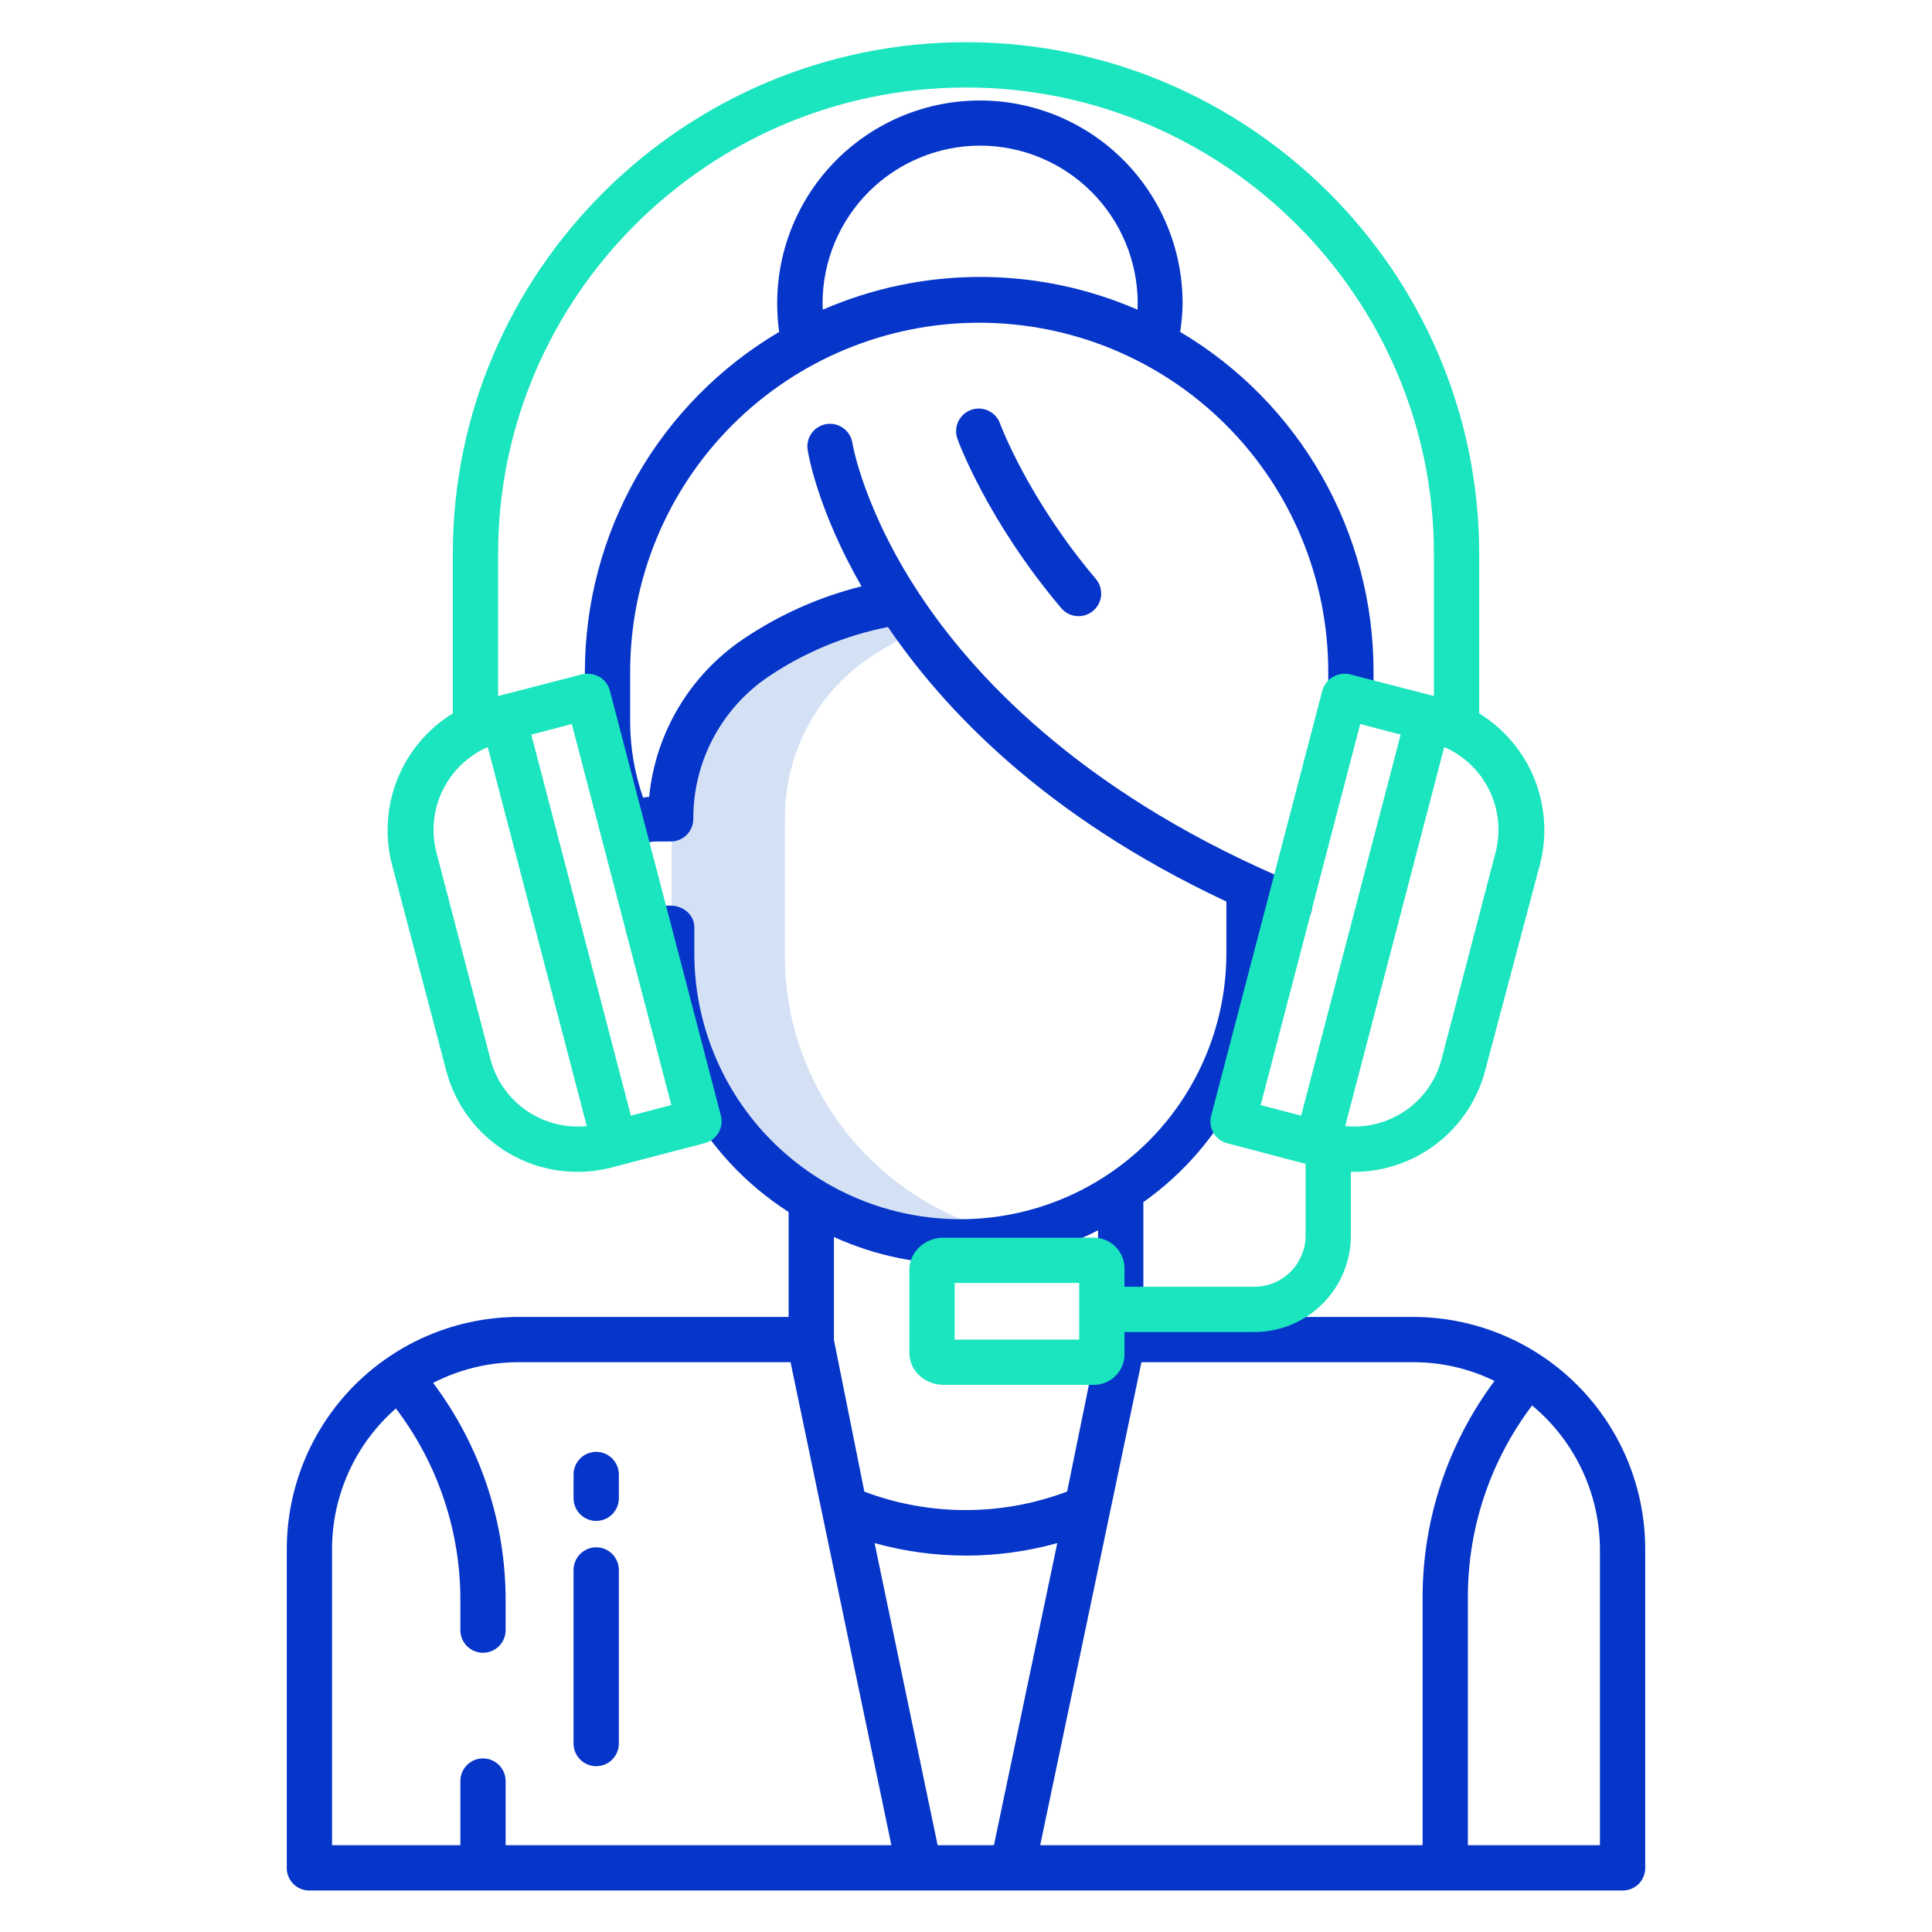
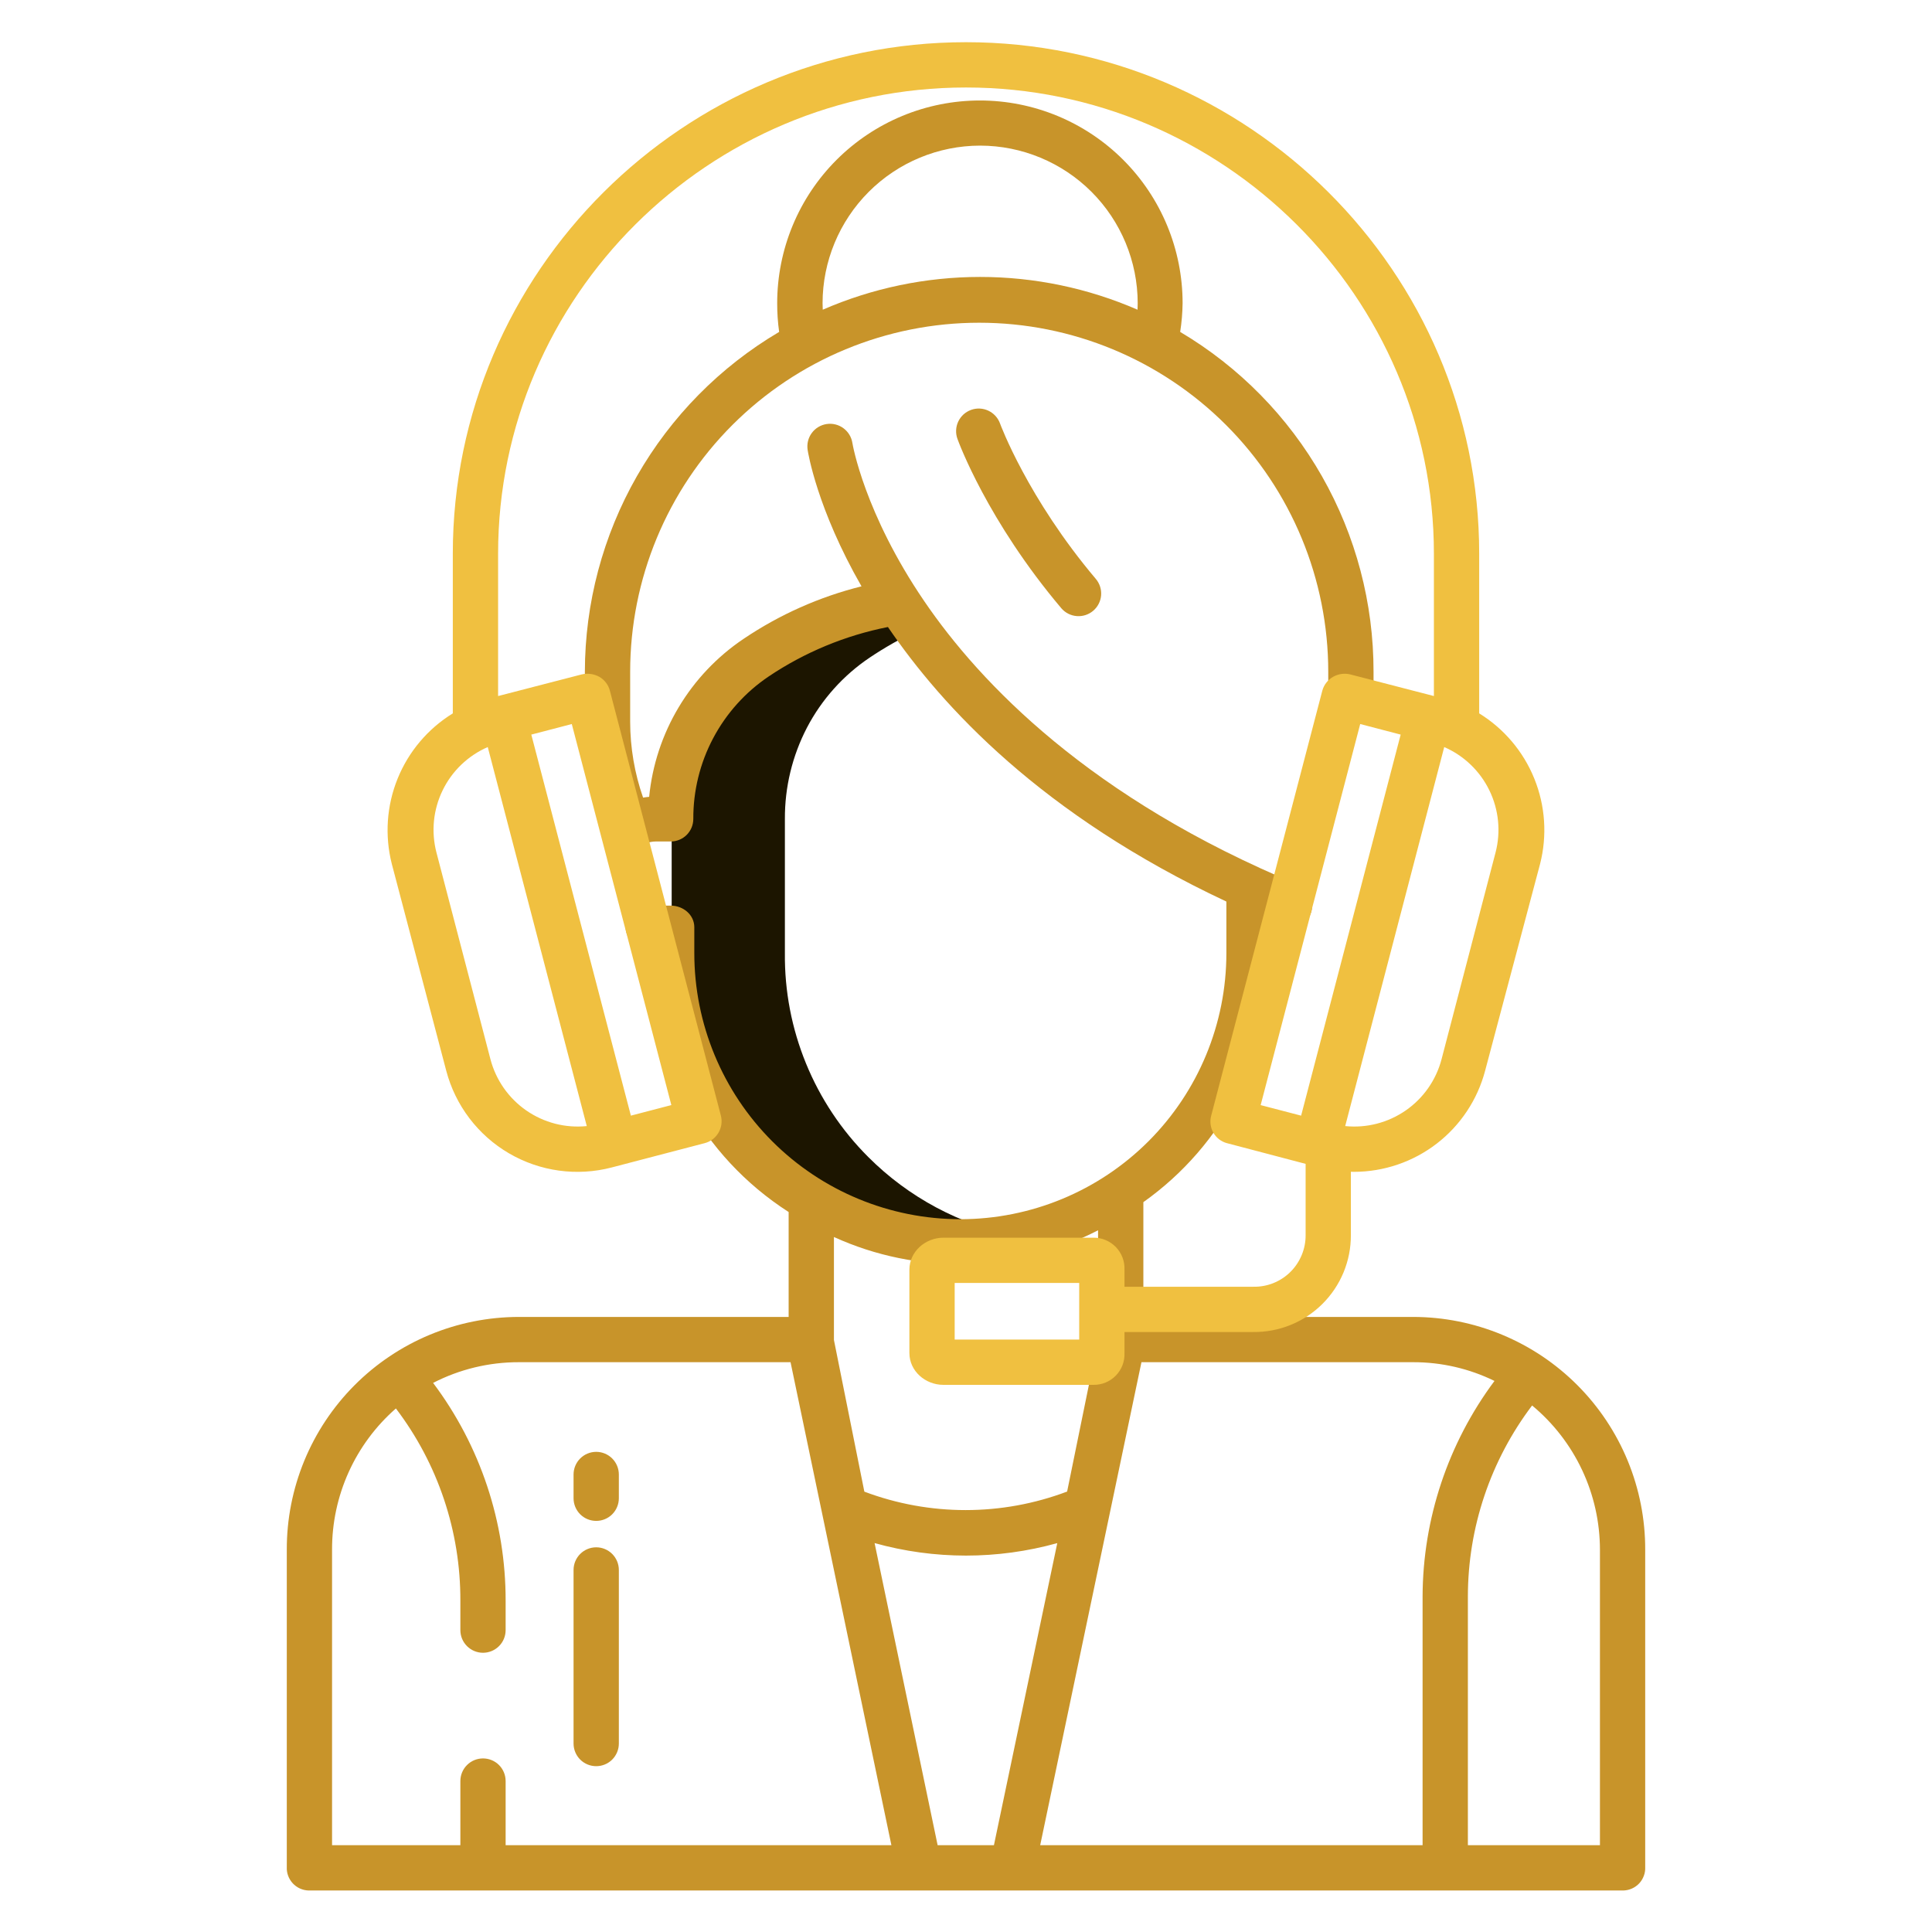
<svg xmlns="http://www.w3.org/2000/svg" width="70" height="70" viewBox="0 0 70 70" fill="none">
-   <path d="M31.46 41.922C30.49 40.954 29.723 39.802 29.204 38.533C28.685 37.265 28.424 35.906 28.438 34.535V29.679C28.431 28.525 28.706 27.387 29.238 26.363C29.772 25.342 30.553 24.47 31.509 23.827C32.06 23.457 32.639 23.13 33.239 22.847C32.984 22.497 32.745 22.154 32.528 21.819L32.524 21.82C30.688 22.101 28.937 22.786 27.399 23.827C26.445 24.471 25.667 25.343 25.137 26.363C24.604 27.387 24.329 28.525 24.336 29.679V34.535C24.332 36.079 24.671 37.605 25.329 39.001C25.987 40.398 26.947 41.631 28.14 42.611C29.332 43.592 30.728 44.295 32.226 44.67C33.723 45.045 35.286 45.082 36.8 44.779C34.776 44.376 32.918 43.382 31.46 41.922Z" fill="#D4E1F4" />
-   <path d="M35.184 14.851C35.082 14.888 34.989 14.944 34.909 15.016C34.83 15.089 34.765 15.176 34.719 15.274C34.673 15.371 34.647 15.477 34.642 15.584C34.637 15.692 34.653 15.8 34.69 15.901C34.733 16.021 35.778 18.872 38.454 22.038C38.595 22.203 38.795 22.305 39.011 22.322C39.227 22.34 39.441 22.271 39.607 22.131C39.772 21.991 39.876 21.791 39.895 21.576C39.913 21.36 39.846 21.145 39.707 20.979C37.233 18.053 36.243 15.371 36.233 15.344C36.159 15.139 36.007 14.973 35.81 14.88C35.614 14.788 35.388 14.777 35.184 14.851Z" fill="#0635C9" />
-   <path d="M51.201 47.715H41.426V43.556C42.867 42.535 44.041 41.182 44.85 39.612C45.659 38.042 46.078 36.301 46.074 34.535V33.403C46.074 33.458 46.301 33.514 46.433 33.569C46.527 33.61 46.628 33.632 46.731 33.632C46.892 33.631 47.05 33.583 47.183 33.493C47.317 33.403 47.421 33.275 47.481 33.125C47.564 32.923 47.563 32.697 47.479 32.496C47.395 32.295 47.235 32.136 47.033 32.053C39.496 28.931 35.505 24.744 33.487 21.781C31.316 18.596 30.892 16.101 30.884 16.051C30.851 15.836 30.734 15.643 30.558 15.514C30.383 15.385 30.164 15.331 29.948 15.364C29.733 15.397 29.54 15.514 29.411 15.69C29.282 15.865 29.229 16.084 29.262 16.3C29.277 16.398 29.604 18.437 31.214 21.244C29.69 21.624 28.244 22.268 26.942 23.146C25.985 23.789 25.181 24.636 24.59 25.625C23.998 26.615 23.633 27.723 23.52 28.871C23.448 28.877 23.37 28.887 23.3 28.899C22.992 28.017 22.834 27.09 22.832 26.156V24.34C22.832 20.986 24.164 17.769 26.536 15.397C28.908 13.026 32.124 11.693 35.478 11.693C38.833 11.693 42.049 13.026 44.421 15.397C46.793 17.769 48.125 20.986 48.125 24.34V25.232C48.125 25.449 48.211 25.658 48.365 25.812C48.519 25.966 48.728 26.052 48.945 26.052C49.163 26.052 49.371 25.966 49.525 25.812C49.679 25.658 49.766 25.449 49.766 25.232V24.34C49.769 21.855 49.125 19.413 47.896 17.254C46.668 15.095 44.898 13.293 42.76 12.026C42.814 11.682 42.843 11.334 42.848 10.985C42.848 10.021 42.658 9.066 42.289 8.174C41.92 7.283 41.379 6.474 40.697 5.792C40.015 5.11 39.205 4.569 38.314 4.2C37.423 3.831 36.468 3.641 35.504 3.641C34.539 3.641 33.584 3.831 32.693 4.2C31.802 4.569 30.992 5.11 30.31 5.792C29.628 6.474 29.087 7.283 28.718 8.174C28.349 9.066 28.159 10.021 28.159 10.985C28.158 11.333 28.182 11.681 28.23 12.026C26.088 13.29 24.313 15.091 23.078 17.25C21.844 19.409 21.194 21.853 21.191 24.34V26.156C21.192 27.383 21.419 28.599 21.86 29.744C21.792 29.91 21.781 30.093 21.827 30.266C21.874 30.439 21.976 30.592 22.117 30.701C22.259 30.811 22.432 30.871 22.611 30.872C22.79 30.874 22.965 30.817 23.108 30.71C23.302 30.567 23.536 30.489 23.777 30.488H24.299C24.407 30.489 24.513 30.468 24.613 30.427C24.712 30.387 24.803 30.327 24.879 30.251C24.955 30.175 25.015 30.085 25.057 29.986C25.098 29.887 25.119 29.781 25.12 29.673C25.115 28.654 25.362 27.648 25.839 26.747C26.316 25.846 27.008 25.076 27.854 24.507C29.16 23.631 30.628 23.023 32.171 22.718C34.141 25.604 37.734 29.523 44.434 32.665V34.535C44.434 37.091 43.418 39.543 41.611 41.351C39.803 43.158 37.351 44.174 34.795 44.174C32.239 44.174 29.787 43.158 27.979 41.351C26.172 39.543 25.156 37.091 25.156 34.535V33.596C25.156 33.143 24.752 32.812 24.299 32.812H23.777C23.719 32.806 23.662 32.796 23.605 32.781C23.499 32.764 23.391 32.768 23.287 32.793C23.182 32.818 23.084 32.864 22.997 32.927C22.91 32.99 22.837 33.07 22.781 33.161C22.725 33.253 22.688 33.355 22.672 33.461C22.644 33.678 22.702 33.897 22.834 34.071C22.967 34.245 23.163 34.359 23.379 34.39C23.424 34.4 23.47 34.403 23.516 34.4V34.535C23.516 38.444 25.43 41.893 28.574 43.914V47.715H18.799C17.693 47.716 16.598 47.935 15.577 48.359C14.555 48.784 13.627 49.406 12.846 50.189C12.065 50.973 11.446 51.903 11.025 52.925C10.604 53.948 10.388 55.044 10.391 56.15V67.651C10.386 67.758 10.403 67.865 10.441 67.966C10.478 68.066 10.535 68.158 10.608 68.237C10.681 68.315 10.768 68.379 10.866 68.423C10.964 68.468 11.069 68.492 11.176 68.496H58.824C58.931 68.492 59.036 68.468 59.134 68.423C59.232 68.379 59.319 68.315 59.393 68.237C59.466 68.158 59.522 68.066 59.559 67.965C59.597 67.865 59.614 67.757 59.609 67.65V56.15C59.612 55.044 59.396 53.948 58.975 52.925C58.554 51.903 57.935 50.973 57.154 50.19C56.373 49.406 55.445 48.784 54.424 48.36C53.403 47.935 52.307 47.716 51.201 47.715ZM35.512 5.276C37.025 5.278 38.476 5.88 39.547 6.95C40.617 8.02 41.219 9.471 41.221 10.985C41.221 11.064 41.218 11.143 41.215 11.221C39.416 10.438 37.474 10.034 35.512 10.034C33.55 10.034 31.609 10.438 29.81 11.221C29.807 11.143 29.803 11.064 29.803 10.985C29.805 9.472 30.407 8.021 31.477 6.95C32.547 5.88 33.998 5.278 35.512 5.276ZM30.215 44.819C31.724 45.506 33.37 45.841 35.028 45.798C36.686 45.756 38.312 45.338 39.785 44.575V48.549L38.664 54.042C36.297 54.936 33.685 54.937 31.317 54.045L30.215 48.55V44.819ZM18.32 66.855V64.531C18.32 64.314 18.234 64.105 18.08 63.951C17.926 63.797 17.718 63.711 17.5 63.711C17.282 63.711 17.074 63.797 16.92 63.951C16.766 64.105 16.68 64.314 16.68 64.531V66.855H12.031V56.15C12.028 55.181 12.233 54.223 12.632 53.339C13.031 52.456 13.615 51.669 14.344 51.031C15.868 53.035 16.689 55.486 16.68 58.003V59.062C16.68 59.28 16.766 59.489 16.92 59.642C17.074 59.796 17.282 59.883 17.5 59.883C17.718 59.883 17.926 59.796 18.08 59.642C18.234 59.489 18.32 59.28 18.32 59.062V58.003C18.326 55.155 17.403 52.382 15.692 50.105C16.653 49.61 17.719 49.353 18.799 49.355H28.643L32.297 66.855H18.32ZM33.972 66.855L31.688 55.909C33.853 56.513 36.141 56.513 38.307 55.91L36.012 66.855H33.972ZM51.543 66.855H37.688L41.357 49.355H51.201C52.223 49.353 53.231 49.585 54.148 50.034C52.466 52.291 51.552 55.028 51.543 57.843V66.855ZM57.969 66.855H53.184V57.843C53.186 55.345 54.003 52.915 55.511 50.923C56.279 51.56 56.898 52.359 57.323 53.263C57.748 54.166 57.968 55.152 57.969 56.15V66.855Z" fill="#0635C9" />
-   <path d="M21.602 55.105C21.819 55.105 22.028 55.019 22.182 54.865C22.335 54.711 22.422 54.503 22.422 54.285V53.424C22.422 53.206 22.335 52.998 22.182 52.844C22.028 52.69 21.819 52.603 21.602 52.603C21.384 52.603 21.175 52.69 21.021 52.844C20.868 52.998 20.781 53.206 20.781 53.424V54.285C20.781 54.503 20.868 54.711 21.021 54.865C21.175 55.019 21.384 55.105 21.602 55.105Z" fill="#0635C9" />
-   <path d="M21.602 63.992C21.819 63.992 22.028 63.906 22.182 63.752C22.335 63.598 22.422 63.389 22.422 63.172V56.883C22.422 56.665 22.335 56.457 22.182 56.303C22.028 56.149 21.819 56.062 21.602 56.062C21.384 56.062 21.175 56.149 21.021 56.303C20.868 56.457 20.781 56.665 20.781 56.883V63.172C20.781 63.389 20.868 63.598 21.021 63.752C21.175 63.906 21.384 63.992 21.602 63.992Z" fill="#0635C9" />
-   <path d="M53.594 25.847V20.064C53.594 9.844 45.22 1.529 35 1.529C24.78 1.529 16.406 9.844 16.406 20.063V25.847C15.505 26.402 14.804 27.23 14.406 28.212C14.009 29.193 13.935 30.276 14.196 31.302L16.168 38.794C16.499 40.053 17.317 41.13 18.441 41.787C19.565 42.444 20.904 42.628 22.164 42.299L25.531 41.419C25.635 41.392 25.733 41.345 25.819 41.28C25.905 41.215 25.977 41.134 26.032 41.041C26.087 40.948 26.122 40.845 26.137 40.738C26.152 40.631 26.145 40.523 26.118 40.418L22.097 25.024C22.042 24.814 21.905 24.634 21.718 24.524C21.519 24.414 21.287 24.383 21.066 24.438L18.047 25.219V20.063C18.047 10.748 25.685 3.17 35 3.17C44.315 3.17 51.953 10.748 51.953 20.063V25.219L48.934 24.438C48.718 24.383 48.49 24.414 48.297 24.524C48.107 24.633 47.968 24.813 47.91 25.024L43.885 40.418C43.856 40.521 43.848 40.629 43.861 40.736C43.874 40.842 43.908 40.944 43.961 41.038C44.014 41.131 44.084 41.212 44.169 41.278C44.254 41.343 44.351 41.392 44.454 41.419L47.305 42.169V44.749C47.307 44.998 47.259 45.244 47.163 45.474C47.068 45.704 46.928 45.913 46.751 46.087C46.574 46.262 46.363 46.399 46.132 46.491C45.9 46.583 45.653 46.627 45.404 46.621H40.742V46.004C40.748 45.853 40.724 45.702 40.67 45.561C40.616 45.42 40.534 45.291 40.429 45.182C40.323 45.074 40.197 44.988 40.058 44.93C39.918 44.871 39.768 44.842 39.617 44.844H34.181C33.526 44.844 32.949 45.35 32.949 46.004V49.021C32.949 49.676 33.526 50.176 34.181 50.176H39.617C39.768 50.178 39.917 50.15 40.057 50.092C40.196 50.034 40.323 49.949 40.428 49.841C40.533 49.733 40.616 49.605 40.67 49.464C40.724 49.323 40.748 49.172 40.742 49.021V48.262H45.404C45.868 48.267 46.329 48.18 46.759 48.006C47.19 47.832 47.581 47.574 47.91 47.247C48.24 46.92 48.501 46.531 48.679 46.102C48.856 45.673 48.947 45.213 48.945 44.749V42.455C48.945 42.455 49.025 42.458 49.056 42.458C50.142 42.457 51.196 42.097 52.056 41.435C52.916 40.772 53.532 39.844 53.809 38.794L55.8 31.302C56.062 30.276 55.989 29.194 55.592 28.213C55.195 27.231 54.495 26.403 53.594 25.847ZM17.77 38.379L15.813 30.887C15.617 30.133 15.697 29.334 16.038 28.634C16.378 27.934 16.958 27.378 17.672 27.067L21.26 40.8C20.485 40.879 19.708 40.678 19.068 40.234C18.428 39.79 17.968 39.132 17.77 38.379ZM24.324 40.039L22.858 40.422L19.25 26.616L20.717 26.233L24.324 40.039ZM39.102 48.535H34.59V46.484H39.102V48.535ZM49.283 26.233L50.749 26.616L47.142 40.422L45.676 40.04L49.283 26.233ZM54.187 30.887L52.23 38.379C52.032 39.133 51.572 39.791 50.932 40.234C50.291 40.678 49.514 40.879 48.739 40.8L52.327 27.067C53.041 27.378 53.621 27.934 53.962 28.634C54.303 29.334 54.383 30.133 54.187 30.887Z" fill="#1AE5BE" />
+   <path d="M31.46 41.922C30.49 40.954 29.723 39.802 29.204 38.533C28.685 37.265 28.424 35.906 28.438 34.535V29.679C28.431 28.525 28.706 27.387 29.238 26.363C29.772 25.342 30.553 24.47 31.509 23.827C32.06 23.457 32.639 23.13 33.239 22.847C32.984 22.497 32.745 22.154 32.528 21.819L32.524 21.82C30.688 22.101 28.937 22.786 27.399 23.827C26.445 24.471 25.667 25.343 25.137 26.363C24.604 27.387 24.329 28.525 24.336 29.679V34.535C24.332 36.079 24.671 37.605 25.329 39.001C25.987 40.398 26.947 41.631 28.14 42.611C29.332 43.592 30.728 44.295 32.226 44.67C33.723 45.045 35.286 45.082 36.8 44.779C34.776 44.376 32.918 43.382 31.46 41.922Z" fill="#1c1500" />
+   <path d="M35.184 14.851C35.082 14.888 34.989 14.944 34.909 15.016C34.83 15.089 34.765 15.176 34.719 15.274C34.673 15.371 34.647 15.477 34.642 15.584C34.637 15.692 34.653 15.8 34.69 15.901C34.733 16.021 35.778 18.872 38.454 22.038C38.595 22.203 38.795 22.305 39.011 22.322C39.227 22.34 39.441 22.271 39.607 22.131C39.772 21.991 39.876 21.791 39.895 21.576C39.913 21.36 39.846 21.145 39.707 20.979C37.233 18.053 36.243 15.371 36.233 15.344C36.159 15.139 36.007 14.973 35.81 14.88C35.614 14.788 35.388 14.777 35.184 14.851Z" fill="#c8942a" />
+   <path d="M51.201 47.715H41.426V43.556C42.867 42.535 44.041 41.182 44.85 39.612C45.659 38.042 46.078 36.301 46.074 34.535V33.403C46.074 33.458 46.301 33.514 46.433 33.569C46.527 33.61 46.628 33.632 46.731 33.632C46.892 33.631 47.05 33.583 47.183 33.493C47.317 33.403 47.421 33.275 47.481 33.125C47.564 32.923 47.563 32.697 47.479 32.496C47.395 32.295 47.235 32.136 47.033 32.053C39.496 28.931 35.505 24.744 33.487 21.781C31.316 18.596 30.892 16.101 30.884 16.051C30.851 15.836 30.734 15.643 30.558 15.514C30.383 15.385 30.164 15.331 29.948 15.364C29.733 15.397 29.54 15.514 29.411 15.69C29.282 15.865 29.229 16.084 29.262 16.3C29.277 16.398 29.604 18.437 31.214 21.244C29.69 21.624 28.244 22.268 26.942 23.146C25.985 23.789 25.181 24.636 24.59 25.625C23.998 26.615 23.633 27.723 23.52 28.871C23.448 28.877 23.37 28.887 23.3 28.899C22.992 28.017 22.834 27.09 22.832 26.156V24.34C22.832 20.986 24.164 17.769 26.536 15.397C28.908 13.026 32.124 11.693 35.478 11.693C38.833 11.693 42.049 13.026 44.421 15.397C46.793 17.769 48.125 20.986 48.125 24.34V25.232C48.125 25.449 48.211 25.658 48.365 25.812C48.519 25.966 48.728 26.052 48.945 26.052C49.163 26.052 49.371 25.966 49.525 25.812C49.679 25.658 49.766 25.449 49.766 25.232V24.34C49.769 21.855 49.125 19.413 47.896 17.254C46.668 15.095 44.898 13.293 42.76 12.026C42.814 11.682 42.843 11.334 42.848 10.985C42.848 10.021 42.658 9.066 42.289 8.174C41.92 7.283 41.379 6.474 40.697 5.792C40.015 5.11 39.205 4.569 38.314 4.2C37.423 3.831 36.468 3.641 35.504 3.641C34.539 3.641 33.584 3.831 32.693 4.2C31.802 4.569 30.992 5.11 30.31 5.792C29.628 6.474 29.087 7.283 28.718 8.174C28.349 9.066 28.159 10.021 28.159 10.985C28.158 11.333 28.182 11.681 28.23 12.026C26.088 13.29 24.313 15.091 23.078 17.25C21.844 19.409 21.194 21.853 21.191 24.34V26.156C21.192 27.383 21.419 28.599 21.86 29.744C21.792 29.91 21.781 30.093 21.827 30.266C21.874 30.439 21.976 30.592 22.117 30.701C22.259 30.811 22.432 30.871 22.611 30.872C22.79 30.874 22.965 30.817 23.108 30.71C23.302 30.567 23.536 30.489 23.777 30.488H24.299C24.407 30.489 24.513 30.468 24.613 30.427C24.712 30.387 24.803 30.327 24.879 30.251C24.955 30.175 25.015 30.085 25.057 29.986C25.098 29.887 25.119 29.781 25.12 29.673C25.115 28.654 25.362 27.648 25.839 26.747C26.316 25.846 27.008 25.076 27.854 24.507C29.16 23.631 30.628 23.023 32.171 22.718C34.141 25.604 37.734 29.523 44.434 32.665V34.535C44.434 37.091 43.418 39.543 41.611 41.351C39.803 43.158 37.351 44.174 34.795 44.174C32.239 44.174 29.787 43.158 27.979 41.351C26.172 39.543 25.156 37.091 25.156 34.535V33.596C25.156 33.143 24.752 32.812 24.299 32.812H23.777C23.719 32.806 23.662 32.796 23.605 32.781C23.499 32.764 23.391 32.768 23.287 32.793C23.182 32.818 23.084 32.864 22.997 32.927C22.91 32.99 22.837 33.07 22.781 33.161C22.725 33.253 22.688 33.355 22.672 33.461C22.644 33.678 22.702 33.897 22.834 34.071C22.967 34.245 23.163 34.359 23.379 34.39C23.424 34.4 23.47 34.403 23.516 34.4V34.535C23.516 38.444 25.43 41.893 28.574 43.914V47.715H18.799C17.693 47.716 16.598 47.935 15.577 48.359C14.555 48.784 13.627 49.406 12.846 50.189C12.065 50.973 11.446 51.903 11.025 52.925C10.604 53.948 10.388 55.044 10.391 56.15V67.651C10.386 67.758 10.403 67.865 10.441 67.966C10.478 68.066 10.535 68.158 10.608 68.237C10.681 68.315 10.768 68.379 10.866 68.423C10.964 68.468 11.069 68.492 11.176 68.496H58.824C58.931 68.492 59.036 68.468 59.134 68.423C59.232 68.379 59.319 68.315 59.393 68.237C59.466 68.158 59.522 68.066 59.559 67.965C59.597 67.865 59.614 67.757 59.609 67.65V56.15C59.612 55.044 59.396 53.948 58.975 52.925C58.554 51.903 57.935 50.973 57.154 50.19C56.373 49.406 55.445 48.784 54.424 48.36C53.403 47.935 52.307 47.716 51.201 47.715ZM35.512 5.276C37.025 5.278 38.476 5.88 39.547 6.95C40.617 8.02 41.219 9.471 41.221 10.985C41.221 11.064 41.218 11.143 41.215 11.221C39.416 10.438 37.474 10.034 35.512 10.034C33.55 10.034 31.609 10.438 29.81 11.221C29.807 11.143 29.803 11.064 29.803 10.985C29.805 9.472 30.407 8.021 31.477 6.95C32.547 5.88 33.998 5.278 35.512 5.276ZM30.215 44.819C31.724 45.506 33.37 45.841 35.028 45.798C36.686 45.756 38.312 45.338 39.785 44.575V48.549L38.664 54.042C36.297 54.936 33.685 54.937 31.317 54.045L30.215 48.55V44.819ZM18.32 66.855V64.531C18.32 64.314 18.234 64.105 18.08 63.951C17.926 63.797 17.718 63.711 17.5 63.711C17.282 63.711 17.074 63.797 16.92 63.951C16.766 64.105 16.68 64.314 16.68 64.531V66.855H12.031V56.15C12.028 55.181 12.233 54.223 12.632 53.339C13.031 52.456 13.615 51.669 14.344 51.031C15.868 53.035 16.689 55.486 16.68 58.003V59.062C16.68 59.28 16.766 59.489 16.92 59.642C17.074 59.796 17.282 59.883 17.5 59.883C17.718 59.883 17.926 59.796 18.08 59.642C18.234 59.489 18.32 59.28 18.32 59.062V58.003C18.326 55.155 17.403 52.382 15.692 50.105C16.653 49.61 17.719 49.353 18.799 49.355H28.643L32.297 66.855H18.32ZM33.972 66.855L31.688 55.909C33.853 56.513 36.141 56.513 38.307 55.91L36.012 66.855H33.972ZM51.543 66.855H37.688L41.357 49.355H51.201C52.223 49.353 53.231 49.585 54.148 50.034C52.466 52.291 51.552 55.028 51.543 57.843V66.855ZM57.969 66.855H53.184V57.843C53.186 55.345 54.003 52.915 55.511 50.923C56.279 51.56 56.898 52.359 57.323 53.263C57.748 54.166 57.968 55.152 57.969 56.15V66.855Z" fill="#c8942a" />
+   <path d="M21.602 55.105C21.819 55.105 22.028 55.019 22.182 54.865C22.335 54.711 22.422 54.503 22.422 54.285V53.424C22.422 53.206 22.335 52.998 22.182 52.844C22.028 52.69 21.819 52.603 21.602 52.603C21.384 52.603 21.175 52.69 21.021 52.844C20.868 52.998 20.781 53.206 20.781 53.424V54.285C20.781 54.503 20.868 54.711 21.021 54.865C21.175 55.019 21.384 55.105 21.602 55.105Z" fill="#c8942a" />
+   <path d="M21.602 63.992C21.819 63.992 22.028 63.906 22.182 63.752C22.335 63.598 22.422 63.389 22.422 63.172V56.883C22.422 56.665 22.335 56.457 22.182 56.303C22.028 56.149 21.819 56.062 21.602 56.062C21.384 56.062 21.175 56.149 21.021 56.303C20.868 56.457 20.781 56.665 20.781 56.883V63.172C20.781 63.389 20.868 63.598 21.021 63.752C21.175 63.906 21.384 63.992 21.602 63.992Z" fill="#c8942a" />
+   <path d="M53.594 25.847V20.064C53.594 9.844 45.22 1.529 35 1.529C24.78 1.529 16.406 9.844 16.406 20.063V25.847C15.505 26.402 14.804 27.23 14.406 28.212C14.009 29.193 13.935 30.276 14.196 31.302L16.168 38.794C16.499 40.053 17.317 41.13 18.441 41.787C19.565 42.444 20.904 42.628 22.164 42.299L25.531 41.419C25.635 41.392 25.733 41.345 25.819 41.28C25.905 41.215 25.977 41.134 26.032 41.041C26.087 40.948 26.122 40.845 26.137 40.738C26.152 40.631 26.145 40.523 26.118 40.418L22.097 25.024C22.042 24.814 21.905 24.634 21.718 24.524C21.519 24.414 21.287 24.383 21.066 24.438L18.047 25.219V20.063C18.047 10.748 25.685 3.17 35 3.17C44.315 3.17 51.953 10.748 51.953 20.063V25.219L48.934 24.438C48.718 24.383 48.49 24.414 48.297 24.524C48.107 24.633 47.968 24.813 47.91 25.024L43.885 40.418C43.856 40.521 43.848 40.629 43.861 40.736C43.874 40.842 43.908 40.944 43.961 41.038C44.014 41.131 44.084 41.212 44.169 41.278C44.254 41.343 44.351 41.392 44.454 41.419L47.305 42.169V44.749C47.307 44.998 47.259 45.244 47.163 45.474C47.068 45.704 46.928 45.913 46.751 46.087C46.574 46.262 46.363 46.399 46.132 46.491C45.9 46.583 45.653 46.627 45.404 46.621H40.742V46.004C40.748 45.853 40.724 45.702 40.67 45.561C40.616 45.42 40.534 45.291 40.429 45.182C40.323 45.074 40.197 44.988 40.058 44.93C39.918 44.871 39.768 44.842 39.617 44.844H34.181C33.526 44.844 32.949 45.35 32.949 46.004V49.021C32.949 49.676 33.526 50.176 34.181 50.176H39.617C39.768 50.178 39.917 50.15 40.057 50.092C40.196 50.034 40.323 49.949 40.428 49.841C40.533 49.733 40.616 49.605 40.67 49.464C40.724 49.323 40.748 49.172 40.742 49.021V48.262H45.404C45.868 48.267 46.329 48.18 46.759 48.006C47.19 47.832 47.581 47.574 47.91 47.247C48.24 46.92 48.501 46.531 48.679 46.102C48.856 45.673 48.947 45.213 48.945 44.749V42.455C48.945 42.455 49.025 42.458 49.056 42.458C50.142 42.457 51.196 42.097 52.056 41.435C52.916 40.772 53.532 39.844 53.809 38.794L55.8 31.302C56.062 30.276 55.989 29.194 55.592 28.213C55.195 27.231 54.495 26.403 53.594 25.847ZM17.77 38.379L15.813 30.887C15.617 30.133 15.697 29.334 16.038 28.634C16.378 27.934 16.958 27.378 17.672 27.067L21.26 40.8C20.485 40.879 19.708 40.678 19.068 40.234C18.428 39.79 17.968 39.132 17.77 38.379ZM24.324 40.039L22.858 40.422L19.25 26.616L20.717 26.233L24.324 40.039ZM39.102 48.535H34.59V46.484H39.102V48.535ZM49.283 26.233L50.749 26.616L47.142 40.422L45.676 40.04L49.283 26.233ZM54.187 30.887L52.23 38.379C52.032 39.133 51.572 39.791 50.932 40.234C50.291 40.678 49.514 40.879 48.739 40.8L52.327 27.067C53.041 27.378 53.621 27.934 53.962 28.634C54.303 29.334 54.383 30.133 54.187 30.887Z" fill="#f0c040" />
</svg>
